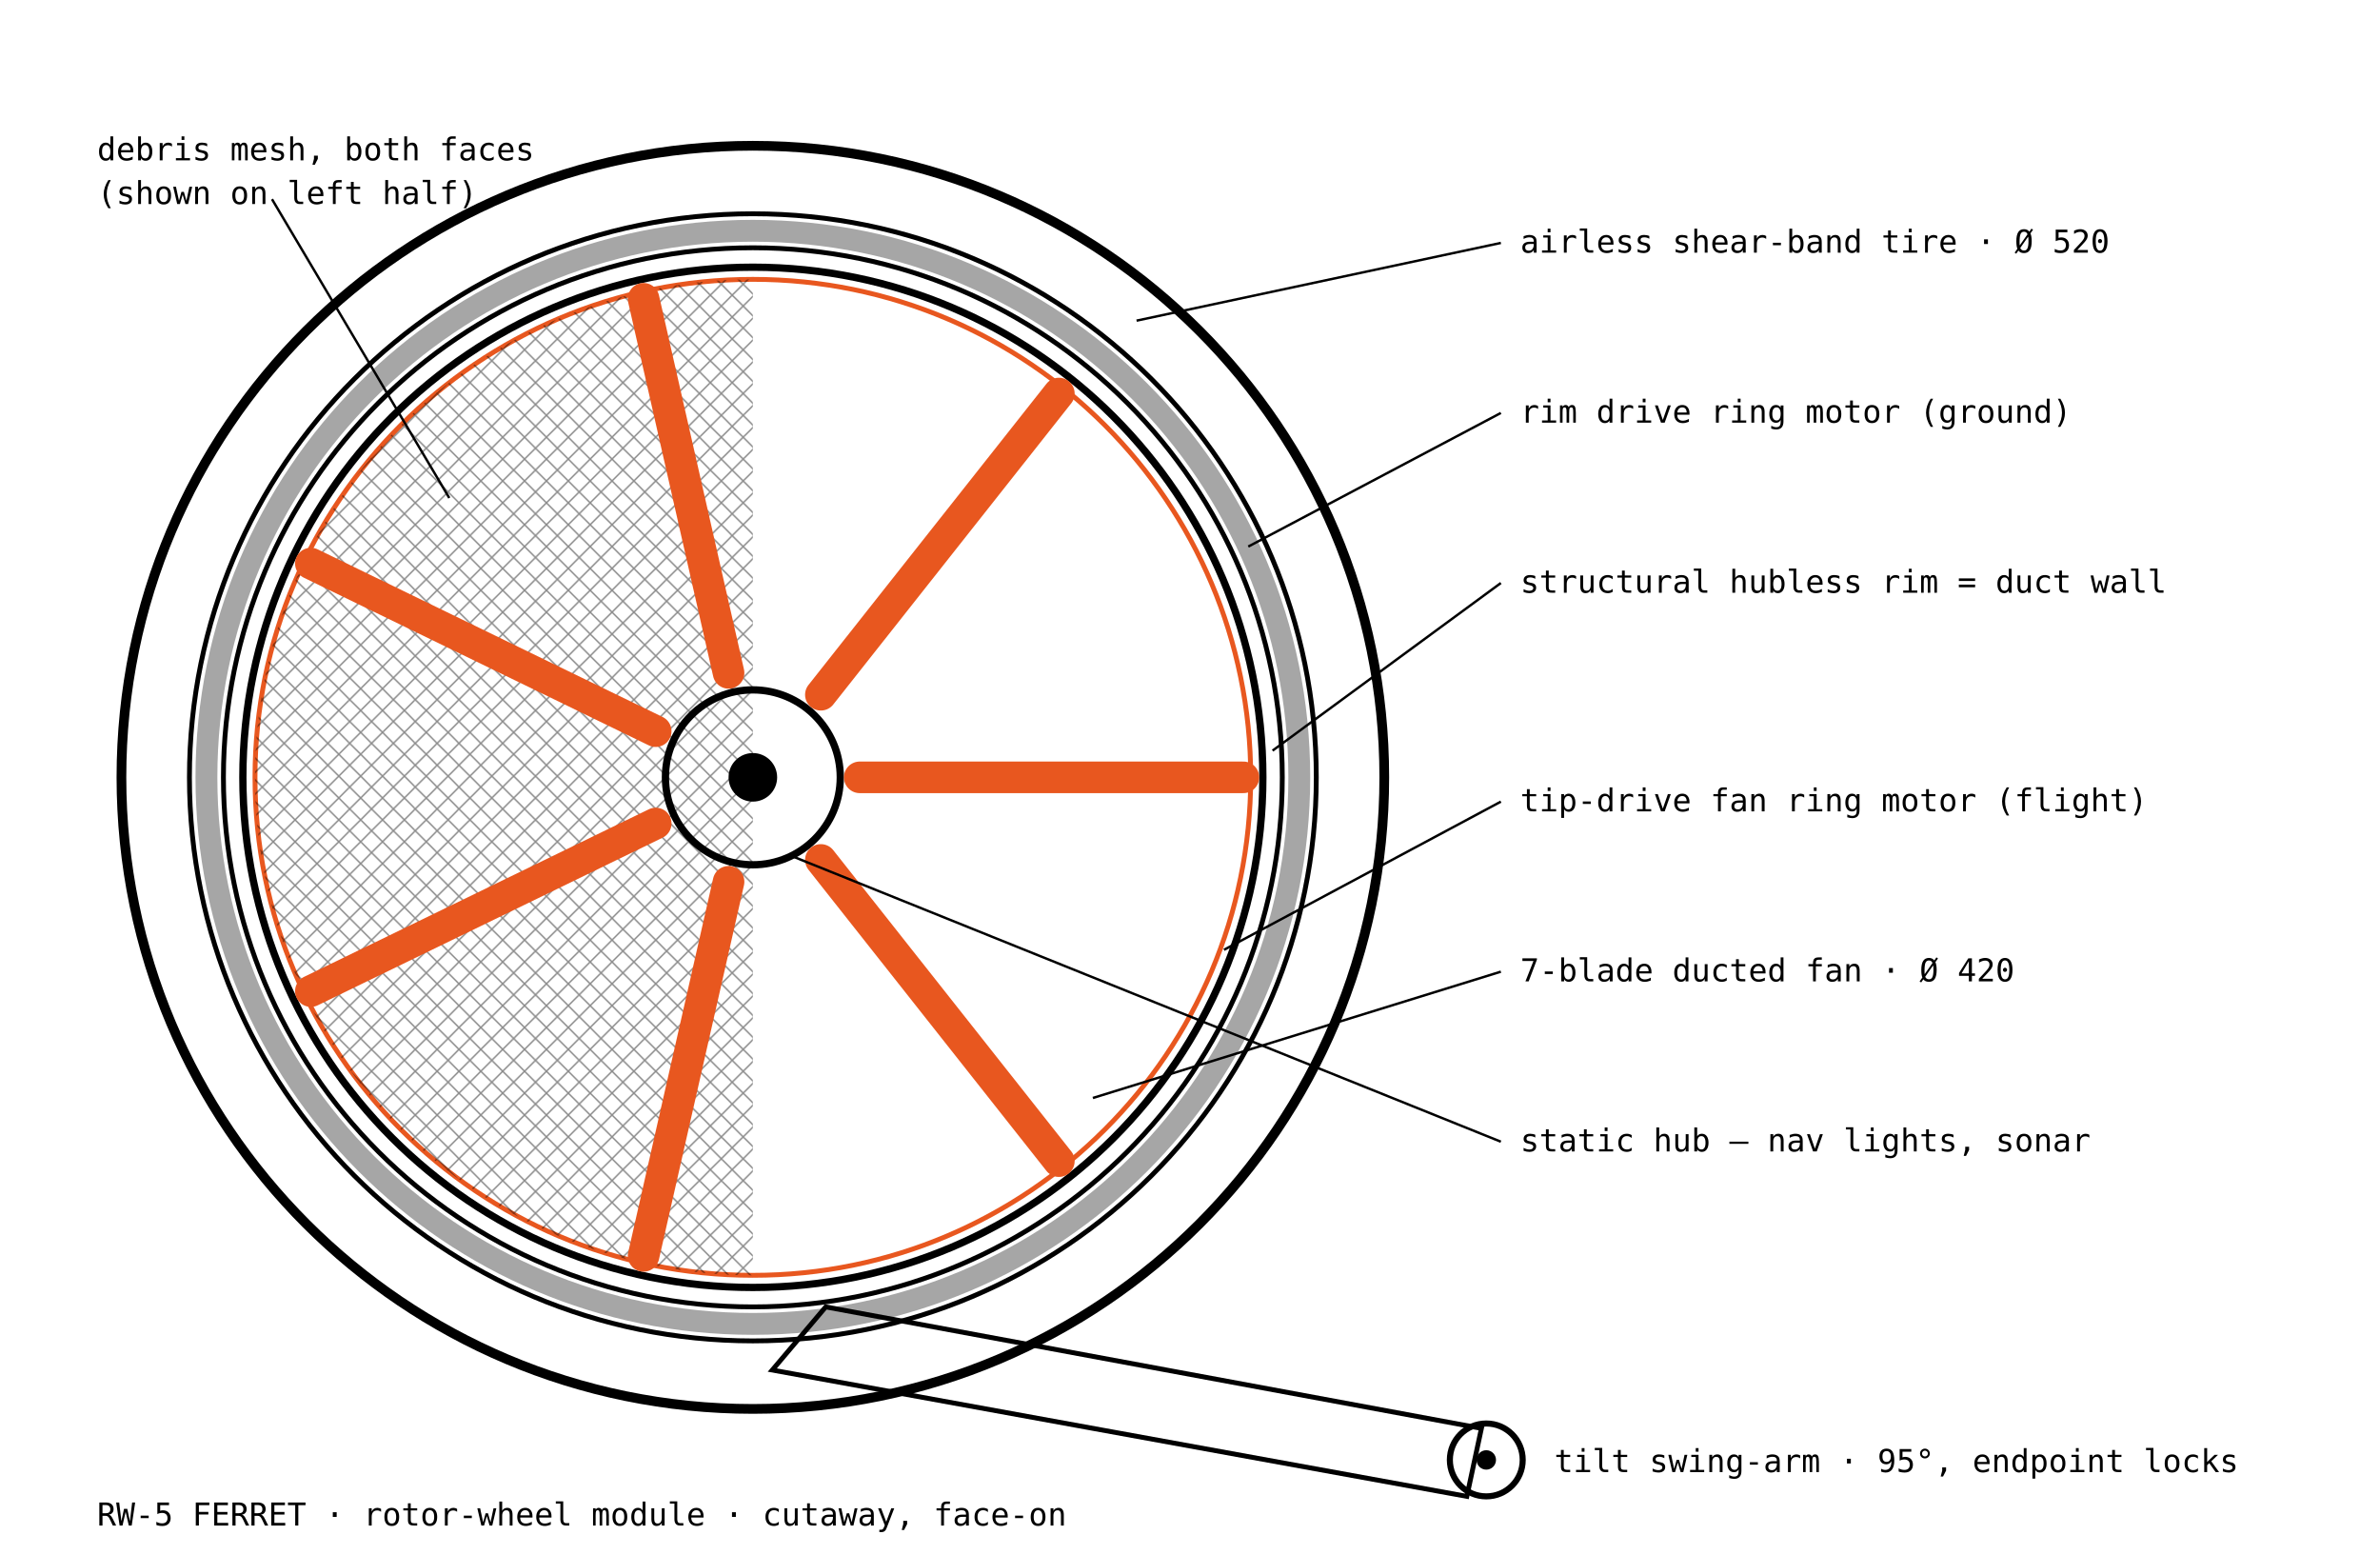
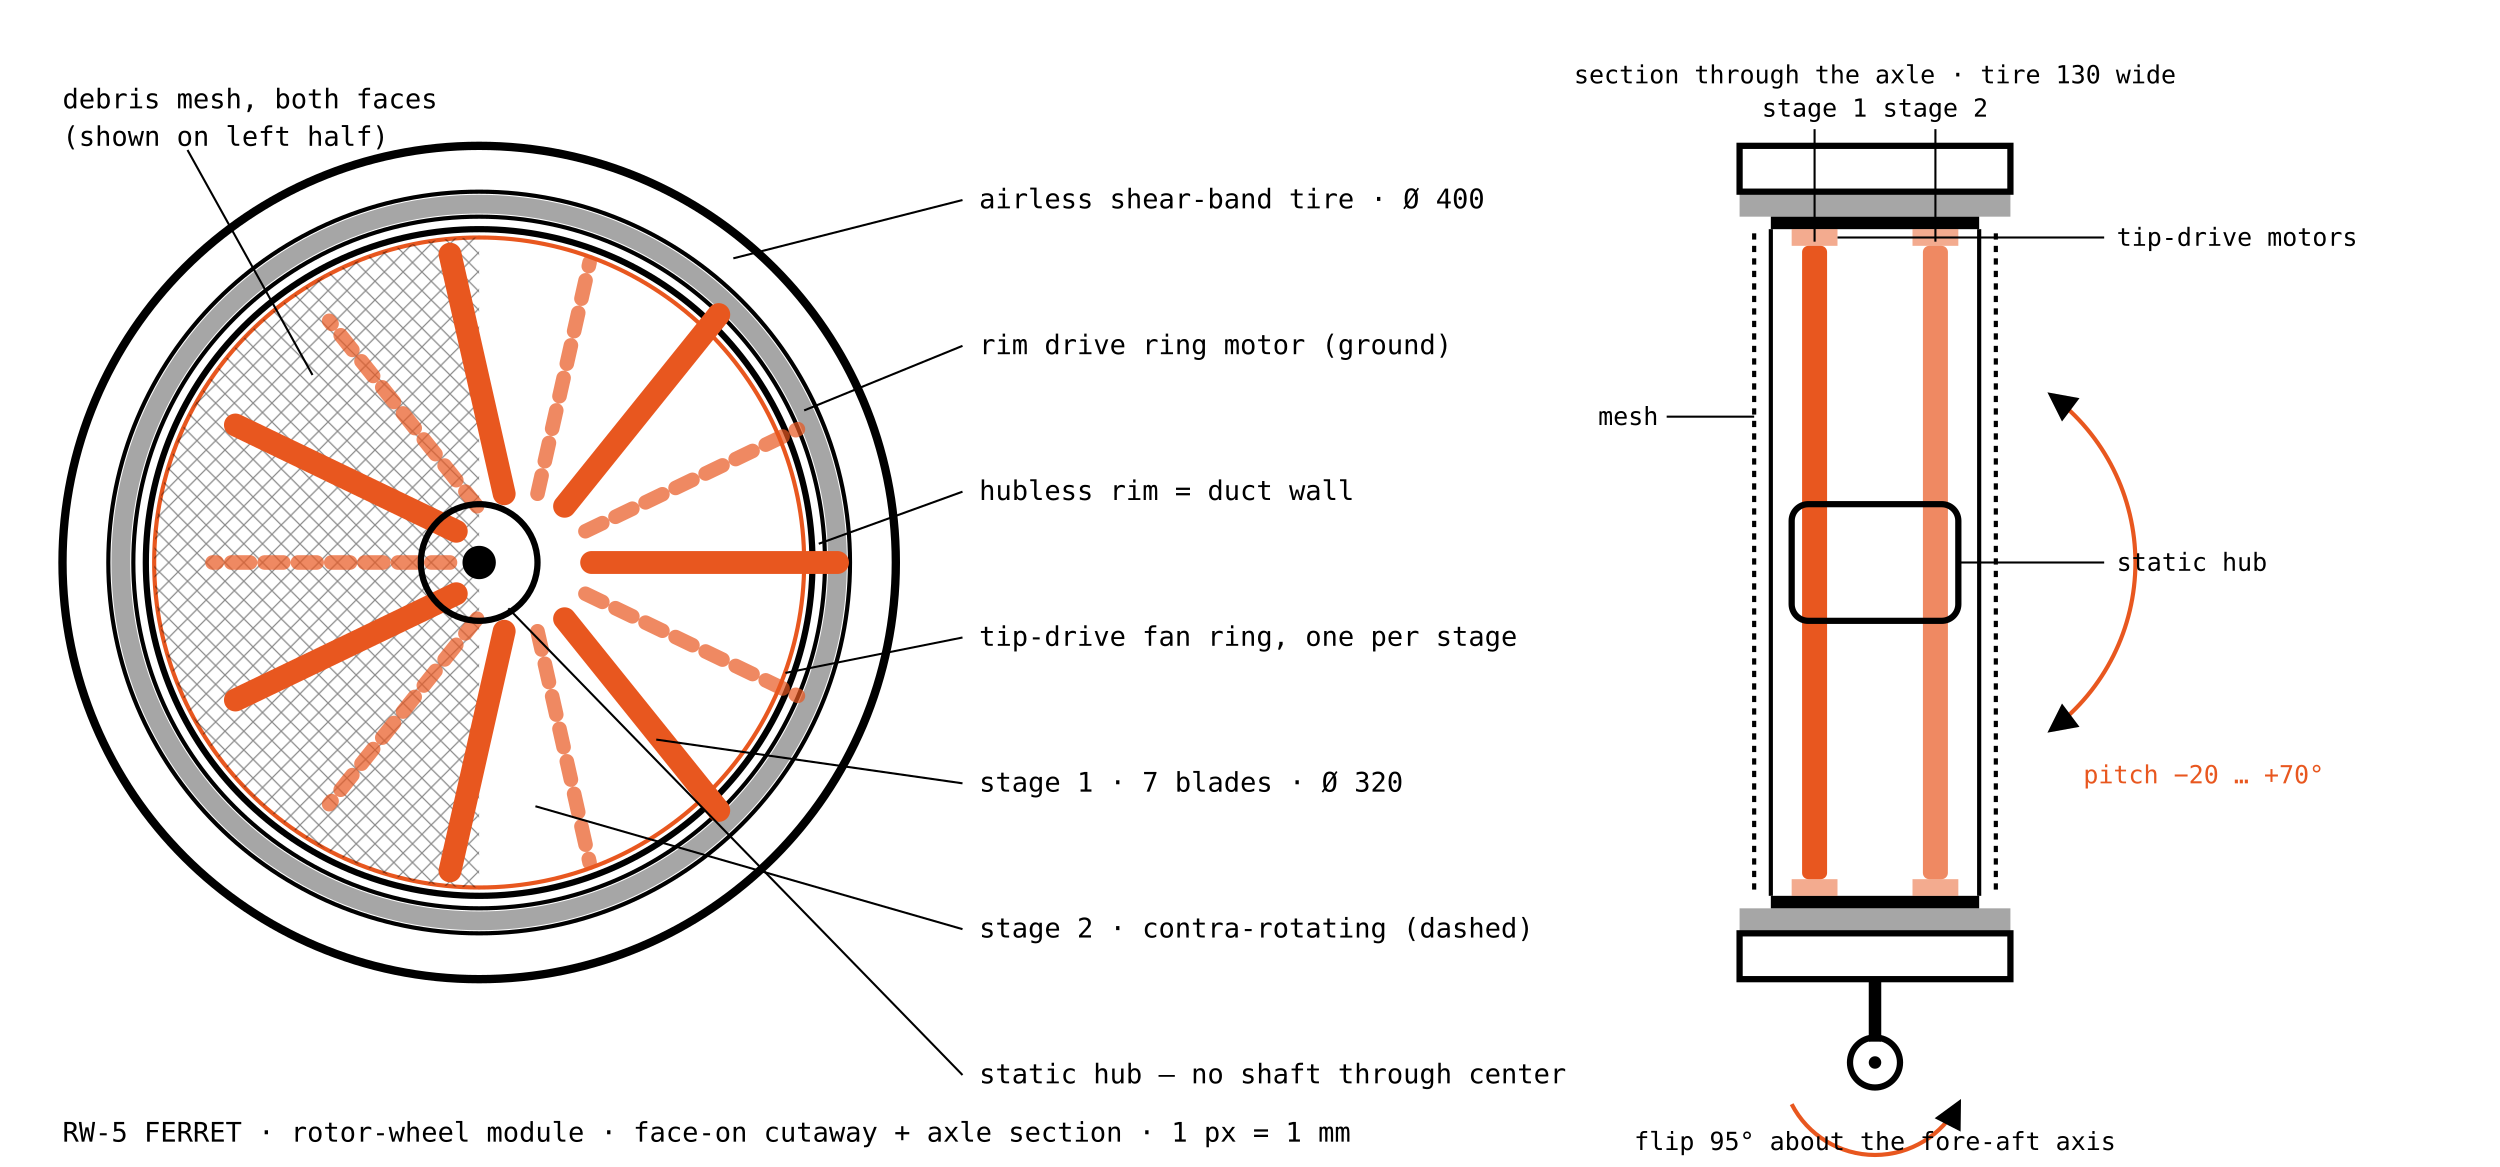
- <svg xmlns="http://www.w3.org/2000/svg" viewBox="0 0 980 640" role="img" aria-label="Rotor-wheel module cutaway, face-on: concentric rings from outside in are the airless shear-band tire, rim drive ring motor, structural hubless rim forming the duct wall, tip-drive fan ring motor, and the seven-blade 420 mm fan; debris mesh shown on the left half, tilt swing-arm at lower right." font-family="ui-monospace, SFMono-Regular, Menlo, monospace" font-size="13">
+ <svg xmlns="http://www.w3.org/2000/svg" viewBox="0 0 1200 560" role="img" aria-label="Rotor-wheel module in two views. Left, face-on: concentric airless tire, rim-drive ring motor, hubless rim forming the duct wall, tip-drive fan ring, and two contra-rotating seven-blade fan stages, with debris mesh on the left half. Right, section through the axle: the 130 mm wide tire band, ground ring motor, duct walls, stage-one and stage-two fans each with a tip-drive motor, mesh on both faces, static hub, and the two-axis mount that flips the wheel 95 degrees and then pitches it fore and aft." font-family="ui-monospace, SFMono-Regular, Menlo, monospace" font-size="13">
  <defs>
    <pattern id="mesh" width="9" height="9" patternUnits="userSpaceOnUse">
      <path d="M0,0 L9,9 M9,0 L0,9" stroke="currentColor" stroke-width="0.6" />
    </pattern>
+     <marker id="a3" viewBox="0 0 10 10" refX="8" refY="5" markerWidth="7" markerHeight="7" orient="auto-start-reverse">
+       <path d="M0,0 L10,5 L0,10 Z" fill="currentColor" />
+     </marker>
  </defs>
-   <path d="M340,538 L610,588 L604,616 L318,564 Z" fill="none" stroke="currentColor" stroke-width="2" />
-   <circle cx="612" cy="601" r="15" fill="none" stroke="currentColor" stroke-width="2.5" />
-   <circle cx="612" cy="601" r="4" fill="currentColor" />
-   <circle cx="310" cy="320" r="260" fill="none" stroke="currentColor" stroke-width="4" />
-   <circle cx="310" cy="320" r="232" fill="none" stroke="currentColor" stroke-width="2" />
-   <circle cx="310" cy="320" r="225" fill="none" stroke="currentColor" stroke-width="9" opacity="0.35" />
-   <circle cx="310" cy="320" r="218" fill="none" stroke="currentColor" stroke-width="2" />
-   <circle cx="310" cy="320" r="210" fill="none" stroke="currentColor" stroke-width="3" />
-   <circle cx="310" cy="320" r="205" fill="none" stroke="#E8571F" stroke-width="2" />
-   <path d="M310,115 A205,205 0 0 0 310,525 Z" fill="url(#mesh)" opacity="0.45" />
-   <circle cx="310" cy="320" r="36" fill="none" stroke="currentColor" stroke-width="3" />
-   <circle cx="310" cy="320" r="10" fill="currentColor" />
-   <g stroke="#E8571F" stroke-width="13" stroke-linecap="round">
-     <line x1="354" y1="320" x2="512" y2="320" />
-     <line x1="338" y1="354" x2="436" y2="478" />
-     <line x1="300" y1="363" x2="265" y2="517" />
-     <line x1="270" y1="339" x2="128" y2="408" />
-     <line x1="270" y1="301" x2="128" y2="232" />
-     <line x1="300" y1="277" x2="265" y2="123" />
-     <line x1="338" y1="286" x2="436" y2="162" />
+   <circle cx="230" cy="270" r="200" fill="none" stroke="currentColor" stroke-width="4" />
+   <circle cx="230" cy="270" r="178" fill="none" stroke="currentColor" stroke-width="2" />
+   <circle cx="230" cy="270" r="172" fill="none" stroke="currentColor" stroke-width="9" opacity="0.35" />
+   <circle cx="230" cy="270" r="166" fill="none" stroke="currentColor" stroke-width="2" />
+   <circle cx="230" cy="270" r="160" fill="none" stroke="currentColor" stroke-width="3" />
+   <circle cx="230" cy="270" r="156" fill="none" stroke="#E8571F" stroke-width="2" />
+   <path d="M230,114 A156,156 0 0 0 230,426 Z" fill="url(#mesh)" opacity="0.45" />
+   <g stroke="#E8571F" stroke-width="7" stroke-linecap="round" stroke-dasharray="9 7" opacity="0.7">
+     <line x1="281" y1="285" x2="383" y2="334" />
+     <line x1="258" y1="303" x2="283" y2="414" />
+     <line x1="229" y1="297" x2="158" y2="386" />
+     <line x1="216" y1="270" x2="102" y2="270" />
+     <line x1="229" y1="243" x2="158" y2="154" />
+     <line x1="258" y1="237" x2="283" y2="126" />
+     <line x1="281" y1="255" x2="383" y2="206" />
  </g>
+   <g stroke="#E8571F" stroke-width="11" stroke-linecap="round">
+     <line x1="284" y1="270" x2="402" y2="270" />
+     <line x1="271" y1="297" x2="345" y2="389" />
+     <line x1="242" y1="303" x2="216" y2="418" />
+     <line x1="219" y1="285" x2="113" y2="336" />
+     <line x1="219" y1="255" x2="113" y2="204" />
+     <line x1="242" y1="237" x2="216" y2="122" />
+     <line x1="271" y1="243" x2="345" y2="151" />
+   </g>
+   <circle cx="230" cy="270" r="28" fill="none" stroke="currentColor" stroke-width="3" />
+   <circle cx="230" cy="270" r="8" fill="currentColor" />
  <g stroke="currentColor" stroke-width="1">
-     <line x1="468" y1="132" x2="618" y2="100" />
-     <line x1="514" y1="225" x2="618" y2="170" />
-     <line x1="524" y1="309" x2="618" y2="240" />
-     <line x1="504" y1="391" x2="618" y2="330" />
-     <line x1="450" y1="452" x2="618" y2="400" />
-     <line x1="325" y1="352" x2="618" y2="470" />
-     <line x1="185" y1="205" x2="112" y2="82" />
+     <line x1="352" y1="124" x2="462" y2="96" />
+     <line x1="386" y1="197" x2="462" y2="166" />
+     <line x1="393" y1="261" x2="462" y2="236" />
+     <line x1="377" y1="323" x2="462" y2="306" />
+     <line x1="315" y1="355" x2="462" y2="376" />
+     <line x1="257" y1="387" x2="462" y2="446" />
+     <line x1="244" y1="292" x2="462" y2="516" />
+     <line x1="150" y1="180" x2="90" y2="72" />
  </g>
-   <text x="626" y="104">airless shear-band tire · Ø 520</text>
-   <text x="626" y="174">rim drive ring motor (ground)</text>
-   <text x="626" y="244">structural hubless rim = duct wall</text>
-   <text x="626" y="334">tip-drive fan ring motor (flight)</text>
-   <text x="626" y="404">7-blade ducted fan · Ø 420</text>
-   <text x="626" y="474">static hub — nav lights, sonar</text>
-   <text x="40" y="66">debris mesh, both faces</text>
-   <text x="40" y="84">(shown on left half)</text>
-   <text x="640" y="606">tilt swing-arm · 95°, endpoint locks</text>
-   <text x="40" y="628">RW-5 FERRET · rotor-wheel module · cutaway, face-on</text>
+   <text x="470" y="100">airless shear-band tire · Ø 400</text>
+   <text x="470" y="170">rim drive ring motor (ground)</text>
+   <text x="470" y="240">hubless rim = duct wall</text>
+   <text x="470" y="310">tip-drive fan ring, one per stage</text>
+   <text x="470" y="380">stage 1 · 7 blades · Ø 320</text>
+   <text x="470" y="450">stage 2 · contra-rotating (dashed)</text>
+   <text x="470" y="520">static hub — no shaft through center</text>
+   <text x="30" y="52">debris mesh, both faces</text>
+   <text x="30" y="70">(shown on left half)</text>
+   <rect x="835" y="70" width="130" height="22" fill="none" stroke="currentColor" stroke-width="3" />
+   <rect x="835" y="448" width="130" height="22" fill="none" stroke="currentColor" stroke-width="3" />
+   <rect x="835" y="92" width="130" height="12" fill="currentColor" opacity="0.35" />
+   <rect x="835" y="436" width="130" height="12" fill="currentColor" opacity="0.35" />
+   <rect x="850" y="104" width="100" height="6" fill="currentColor" />
+   <rect x="850" y="430" width="100" height="6" fill="currentColor" />
+   <line x1="850" y1="110" x2="850" y2="430" stroke="currentColor" stroke-width="2" />
+   <line x1="950" y1="110" x2="950" y2="430" stroke="currentColor" stroke-width="2" />
+   <g fill="#E8571F" opacity="0.5">
+     <rect x="860" y="110" width="22" height="8" />
+     <rect x="860" y="422" width="22" height="8" />
+     <rect x="918" y="110" width="22" height="8" />
+     <rect x="918" y="422" width="22" height="8" />
+   </g>
+   <rect x="865" y="118" width="12" height="304" rx="3" fill="#E8571F" />
+   <rect x="923" y="118" width="12" height="304" rx="3" fill="#E8571F" opacity="0.7" />
+   <rect x="860" y="242" width="80" height="56" rx="8" fill="none" stroke="currentColor" stroke-width="3" />
+   <line x1="842" y1="112" x2="842" y2="428" stroke="currentColor" stroke-width="2" stroke-dasharray="3 3" />
+   <line x1="958" y1="112" x2="958" y2="428" stroke="currentColor" stroke-width="2" stroke-dasharray="3 3" />
+   <line x1="900" y1="470" x2="900" y2="500" stroke="currentColor" stroke-width="6" />
+   <circle cx="900" cy="510" r="12" fill="none" stroke="currentColor" stroke-width="3" />
+   <circle cx="900" cy="510" r="3" fill="currentColor" />
+   <path d="M860,530 A45,45 0 0 0 940,530" fill="none" stroke="#E8571F" stroke-width="2" marker-end="url(#a3)" color="#E8571F" />
+   <path d="M985,190 A100,100 0 0 1 985,350" fill="none" stroke="#E8571F" stroke-width="2" marker-start="url(#a3)" marker-end="url(#a3)" color="#E8571F" />
+   <g stroke="currentColor" stroke-width="1">
+     <line x1="871" y1="116" x2="871" y2="62" />
+     <line x1="929" y1="116" x2="929" y2="62" />
+     <line x1="842" y1="200" x2="800" y2="200" />
+     <line x1="940" y1="270" x2="1010" y2="270" />
+     <line x1="882" y1="114" x2="1010" y2="114" />
+   </g>
+   <text x="871" y="56" text-anchor="middle" font-size="12">stage 1</text>
+   <text x="929" y="56" text-anchor="middle" font-size="12">stage 2</text>
+   <text x="796" y="204" text-anchor="end" font-size="12">mesh</text>
+   <text x="1016" y="118" font-size="12">tip-drive motors</text>
+   <text x="1016" y="274" font-size="12">static hub</text>
+   <text x="1000" y="376" font-size="12" fill="#E8571F">pitch −20 … +70°</text>
+   <text x="900" y="552" text-anchor="middle" font-size="12">flip 95° about the fore-aft axis</text>
+   <text x="900" y="40" text-anchor="middle" font-size="12">section through the axle · tire 130 wide</text>
+   <text x="30" y="548">RW-5 FERRET · rotor-wheel module · face-on cutaway + axle section · 1 px = 1 mm</text>
</svg>
